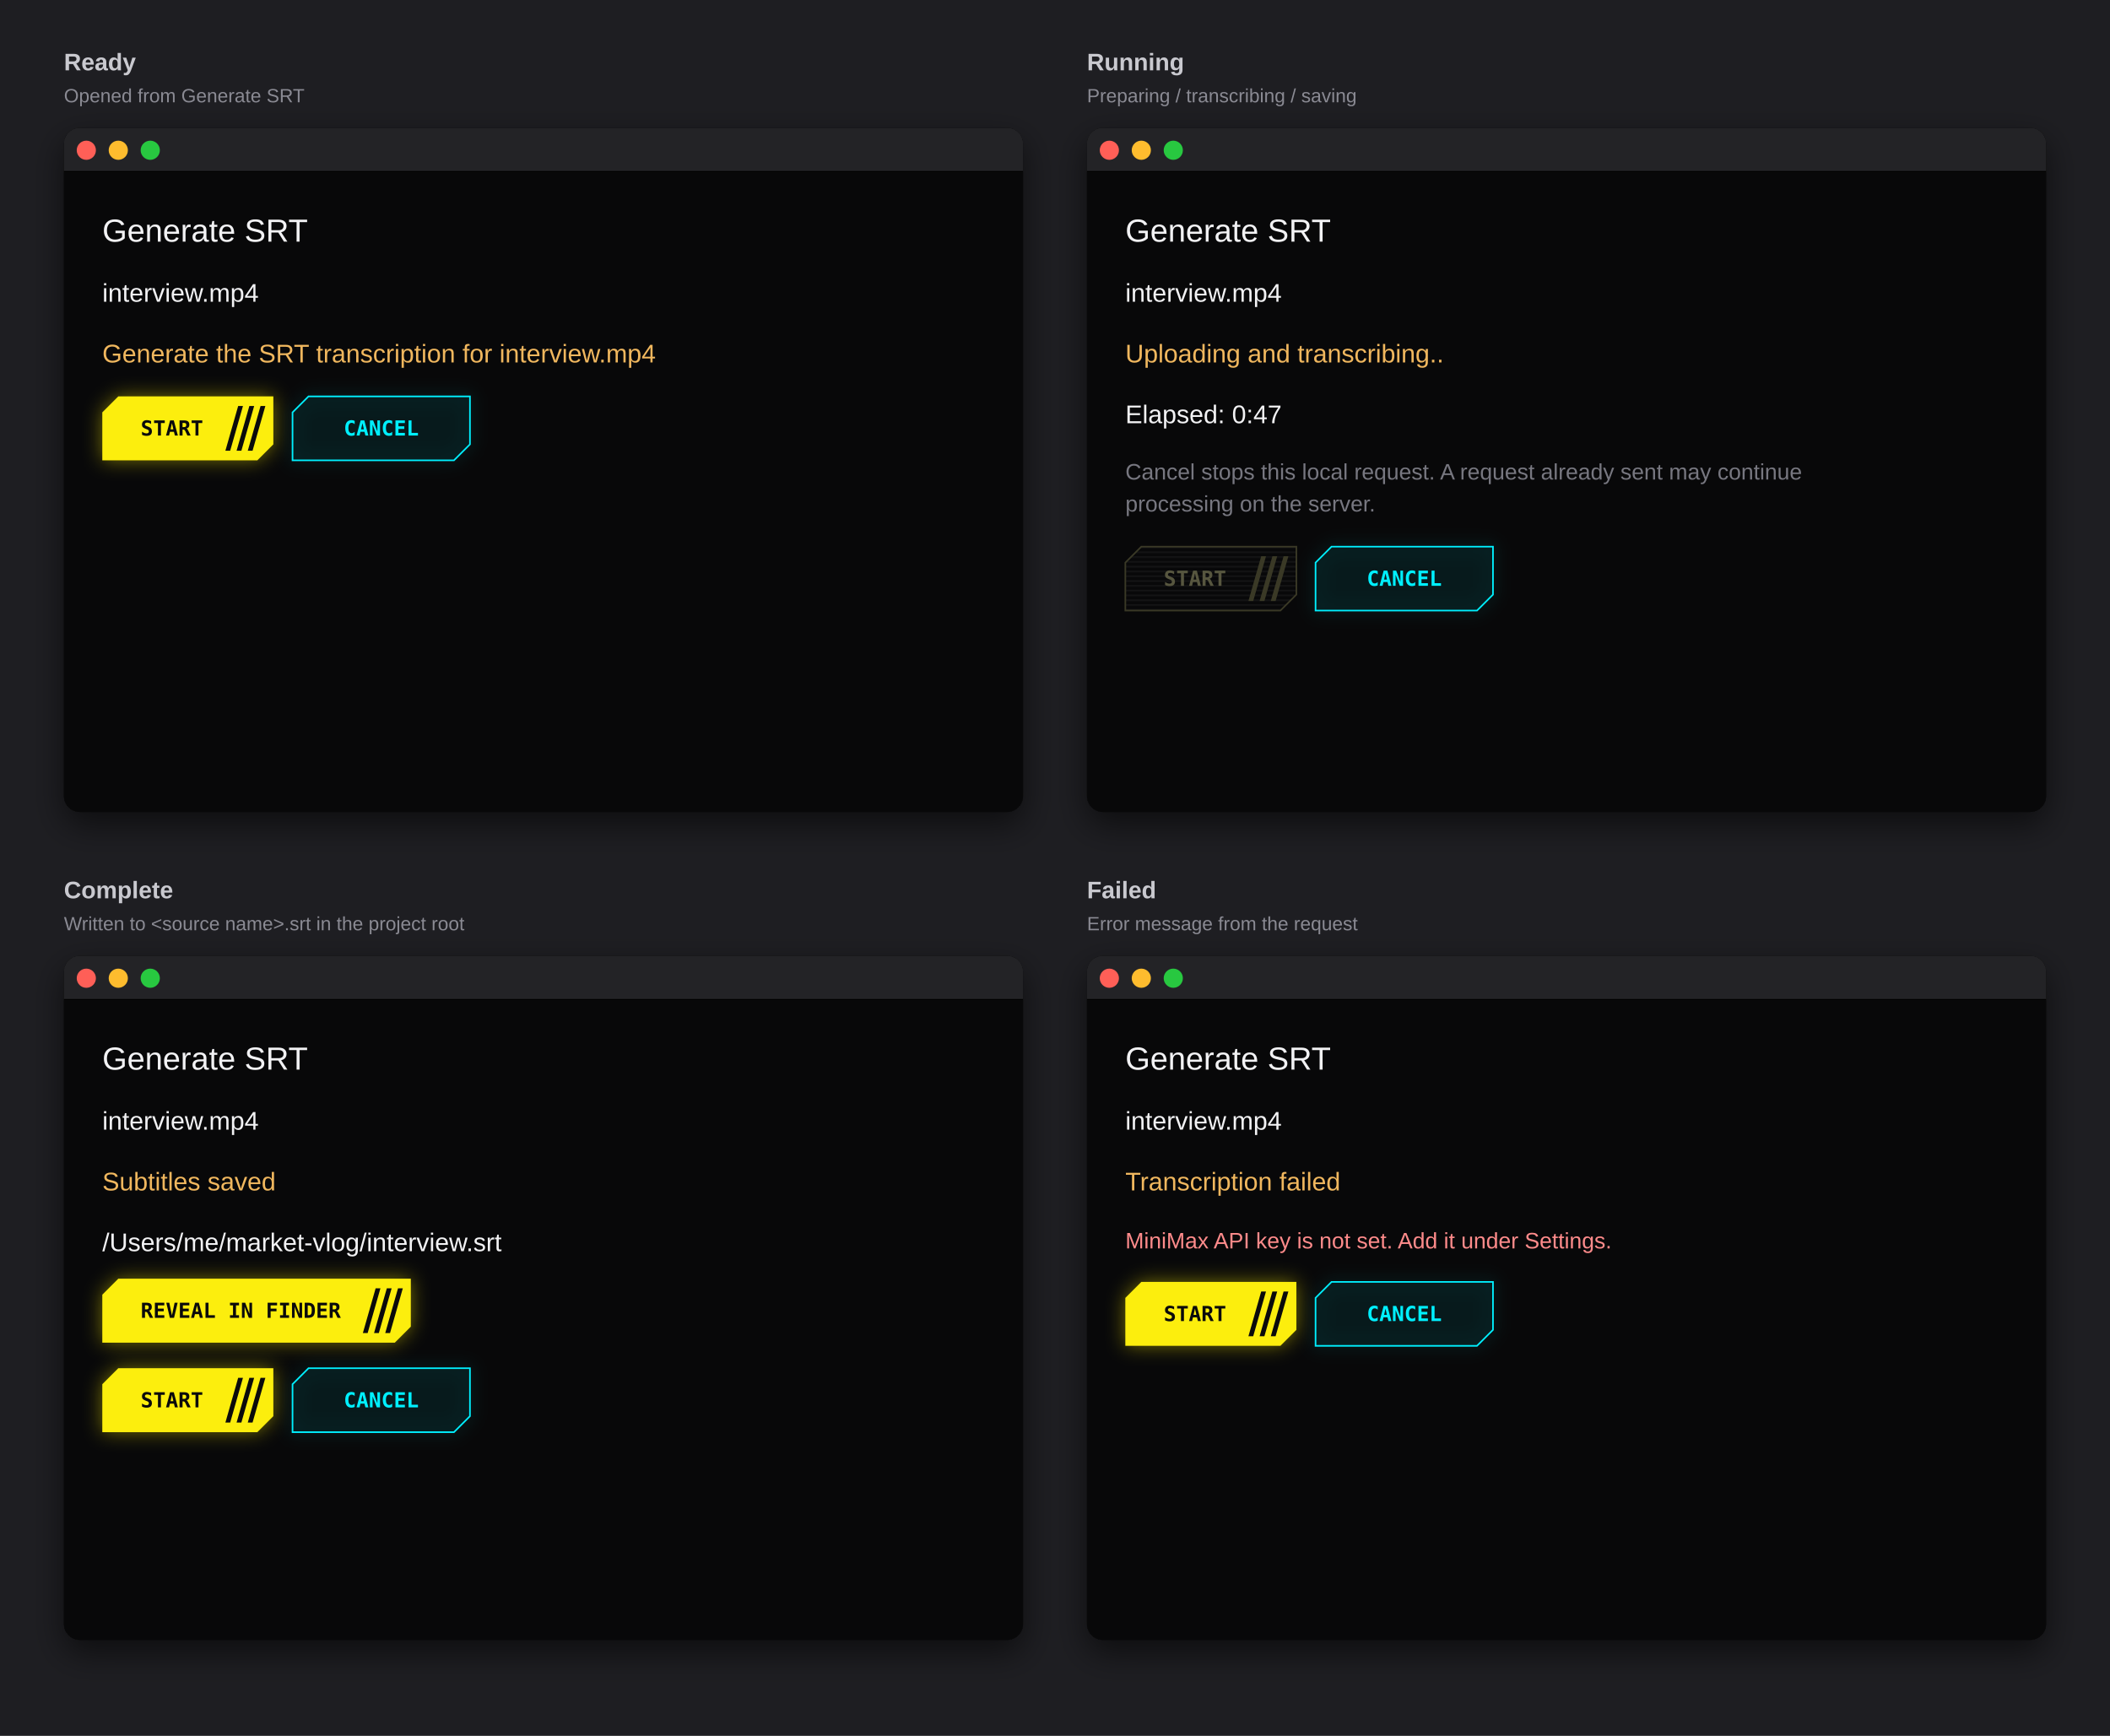
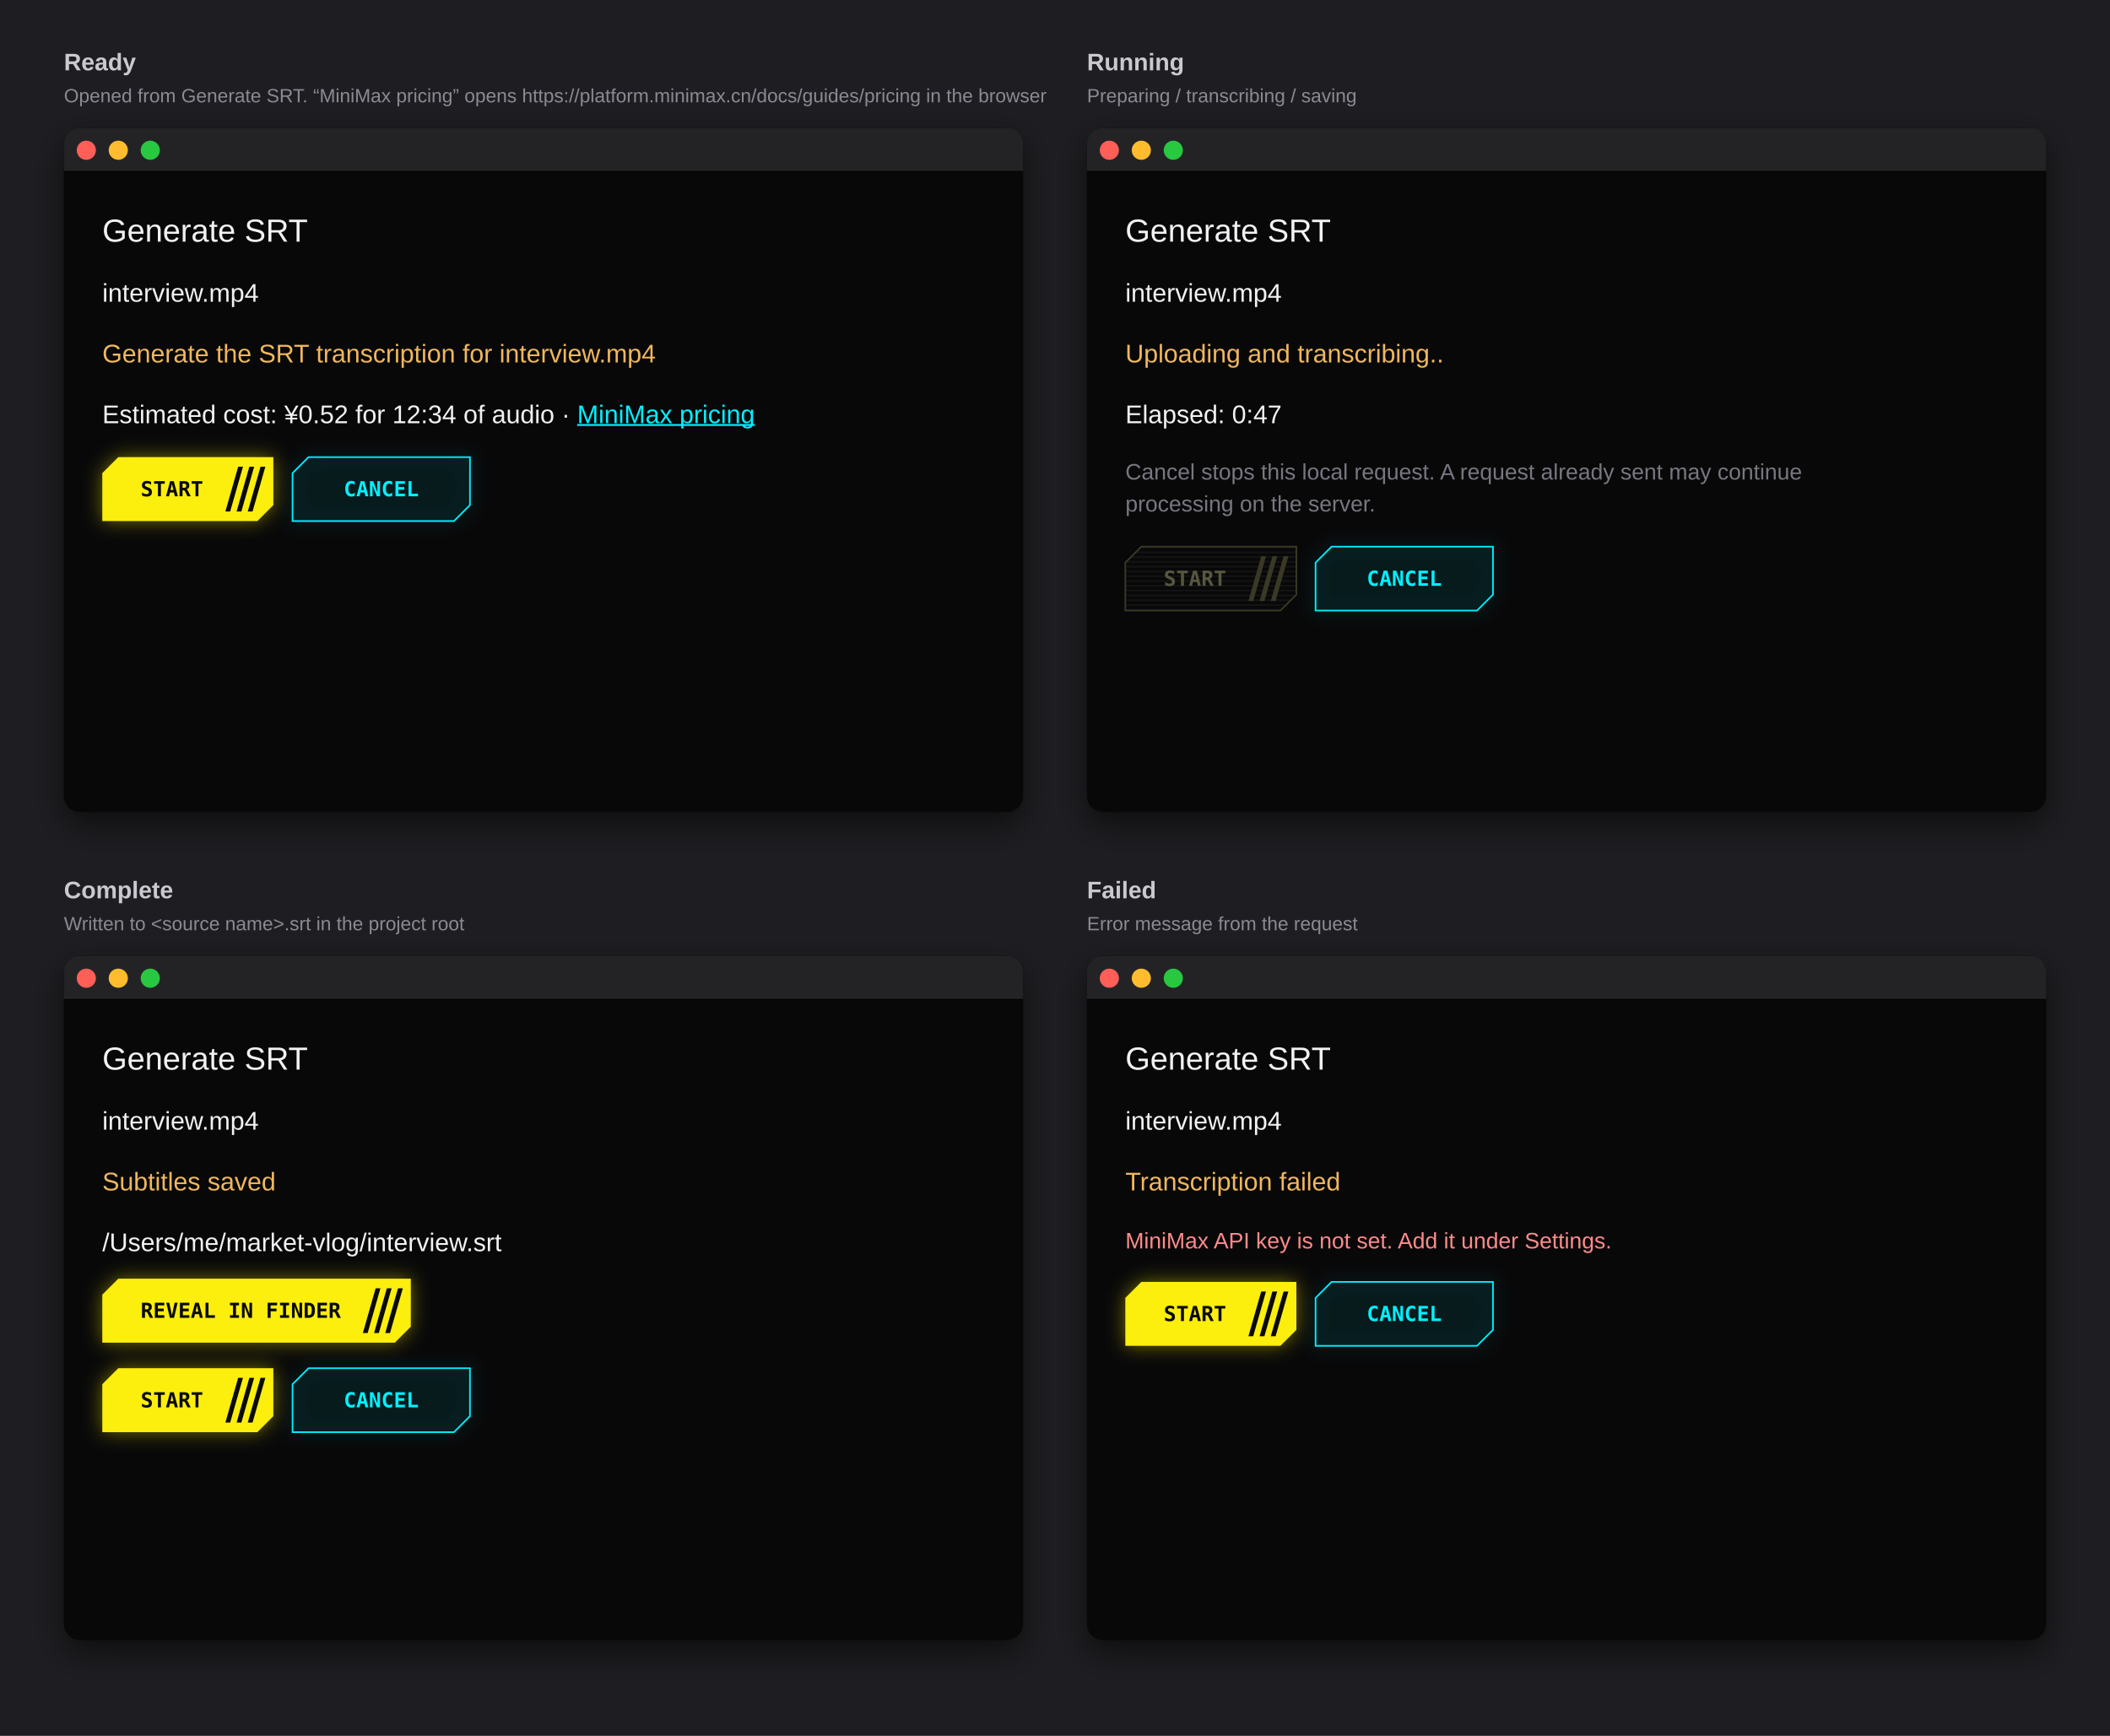
<svg xmlns="http://www.w3.org/2000/svg" width="1320" height="1086" viewBox="0 0 1320 1086">
  <style>.s{font-family:-apple-system,BlinkMacSystemFont,"SF Pro Text","Helvetica Neue",Arial,sans-serif}.m{font-family:"SF Mono",Menlo,Monaco,Consolas,monospace}</style>
  <defs>
    <filter id="shadow" x="-20%" y="-20%" width="140%" height="160%">
      <feDropShadow dx="0" dy="8" stdDeviation="10" flood-color="#000" flood-opacity="0.55" />
    </filter>
    <linearGradient id="sky" x1="0" y1="0" x2="0" y2="1">
      <stop offset="0" stop-color="#1b2745" />
      <stop offset="0.55" stop-color="#7a4a62" />
      <stop offset="1" stop-color="#e2905c" />
    </linearGradient>
    <radialGradient id="sun">
      <stop offset="0" stop-color="#ffe2a8" />
      <stop offset="0.45" stop-color="#ffc77a" stop-opacity="0.9" />
      <stop offset="1" stop-color="#ffb066" stop-opacity="0" />
    </radialGradient>
    <linearGradient id="street" x1="0" y1="0" x2="1" y2="1">
      <stop offset="0" stop-color="#3a4256" />
      <stop offset="0.6" stop-color="#8a5a4c" />
      <stop offset="1" stop-color="#d48a56" />
    </linearGradient>
    <clipPath id="c1">
      <rect x="40" y="80" width="600" height="428" rx="10" />
    </clipPath>
    <clipPath id="c2">
      <rect x="680" y="80" width="600" height="428" rx="10" />
    </clipPath>
    <clipPath id="c3">
      <rect x="40" y="598" width="600" height="428" rx="10" />
    </clipPath>
    <clipPath id="c4">
      <rect x="680" y="598" width="600" height="428" rx="10" />
    </clipPath>
    <pattern id="dScanDim" width="4" height="3" patternUnits="userSpaceOnUse">
      <rect width="4" height="1" fill="#ffffff" fill-opacity="0.05" />
    </pattern>
    <filter id="dGlowY" x="-30%" y="-80%" width="160%" height="260%">
      <feDropShadow dx="0" dy="0" stdDeviation="6" flood-color="#fcee0a" flood-opacity="0.45" />
    </filter>
    <filter id="dGlowC" x="-30%" y="-80%" width="160%" height="260%">
      <feDropShadow dx="0" dy="0" stdDeviation="5" flood-color="#00f0ff" flood-opacity="0.35" />
    </filter>
  </defs>
  <rect x="0" y="0" width="1320" height="1086" fill="#1e1e22" />
  <text class="s" x="40" y="44" font-size="15" fill="#c9c9cf" font-weight="600">Ready</text>
-   <text class="s" x="40" y="64" font-size="12" fill="#8a8a93">Opened from Generate SRT</text>
+   <text class="s" x="40" y="64" font-size="12" fill="#8a8a93">Opened from Generate SRT. “MiniMax pricing” opens https://platform.minimax.cn/docs/guides/pricing in the browser</text>
  <rect x="40" y="80" width="600" height="428" rx="10" fill="#080809" filter="url(#shadow)" />
  <g clip-path="url(#c1)">
    <rect x="40" y="80" width="600" height="28" fill="#232326" />
    <rect x="40" y="107" width="600" height="1" fill="#000000" />
    <circle cx="54" cy="94" r="6" fill="#ff5f57" />
    <circle cx="74" cy="94" r="6" fill="#febc2e" />
    <circle cx="94" cy="94" r="6" fill="#28c840" />
    <rect x="40" y="108" width="600" height="400" fill="#080809" />
    <text class="s" x="64" y="151.2" font-size="20" fill="#f2f2f4">Generate SRT</text>
    <text class="s" x="64" y="188.76" font-size="16" fill="#f2f2f4">interview.mp4</text>
    <text class="s" x="64" y="226.76" font-size="16" fill="#f0b75e">Generate the SRT transcription for interview.mp4</text>
-     <polygon points="74,248 171,248 171,278 161,288 64,288 64,258" fill="#fcee0a" filter="url(#dGlowY)" />
-     <path d="M141 282 L149 254 H152 L144 282Z M148 282 L156 254 H159 L151 282Z M155 282 L163 254 H166 L158 282Z" fill="#0a0a0b" />
-     <text class="m" x="88" y="272.5" font-size="13" font-weight="800" fill="#0a0a0b">START</text>
-     <polygon points="193,248 294,248 294,278 284,288 183,288 183,258" fill="#00f0ff" fill-opacity="0.06" stroke="#00f0ff" filter="url(#dGlowC)" />
-     <text class="m" x="238.5" y="272.5" font-size="13" font-weight="800" fill="#00f0ff" text-anchor="middle">CANCEL</text>
+     <text class="s" x="64" y="264.76" font-size="16" fill="#f2f2f4">Estimated cost: ¥0.52 for 12:34 of audio · <tspan fill="#00f0ff" text-decoration="underline">MiniMax pricing</tspan>
+     </text>
+     <polygon points="74,286 171,286 171,316 161,326 64,326 64,296" fill="#fcee0a" filter="url(#dGlowY)" />
+     <path d="M141 320 L149 292 H152 L144 320Z M148 320 L156 292 H159 L151 320Z M155 320 L163 292 H166 L158 320Z" fill="#0a0a0b" />
+     <text class="m" x="88" y="310.5" font-size="13" font-weight="800" fill="#0a0a0b">START</text>
+     <polygon points="193,286 294,286 294,316 284,326 183,326 183,296" fill="#00f0ff" fill-opacity="0.06" stroke="#00f0ff" filter="url(#dGlowC)" />
+     <text class="m" x="238.5" y="310.5" font-size="13" font-weight="800" fill="#00f0ff" text-anchor="middle">CANCEL</text>
  </g>
  <text class="s" x="680" y="44" font-size="15" fill="#c9c9cf" font-weight="600">Running</text>
  <text class="s" x="680" y="64" font-size="12" fill="#8a8a93">Preparing / transcribing / saving</text>
  <rect x="680" y="80" width="600" height="428" rx="10" fill="#080809" filter="url(#shadow)" />
  <g clip-path="url(#c2)">
    <rect x="680" y="80" width="600" height="28" fill="#232326" />
    <rect x="680" y="107" width="600" height="1" fill="#000000" />
    <circle cx="694" cy="94" r="6" fill="#ff5f57" />
    <circle cx="714" cy="94" r="6" fill="#febc2e" />
    <circle cx="734" cy="94" r="6" fill="#28c840" />
    <rect x="680" y="108" width="600" height="400" fill="#080809" />
    <text class="s" x="704" y="151.2" font-size="20" fill="#f2f2f4">Generate SRT</text>
    <text class="s" x="704" y="188.76" font-size="16" fill="#f2f2f4">interview.mp4</text>
    <text class="s" x="704" y="226.76" font-size="16" fill="#f0b75e">Uploading and transcribing..</text>
    <text class="s" x="704" y="264.76" font-size="16" fill="#f2f2f4">Elapsed: 0:47</text>
    <text class="s" x="704" y="300" font-size="14" fill="#777780">Cancel stops this local request. A request already sent may continue</text>
    <text class="s" x="704" y="320" font-size="14" fill="#777780">processing on the server.</text>
    <polygon points="714,342 811,342 811,372 801,382 704,382 704,352" fill="url(#dScanDim)" stroke="#3a3926" />
    <path d="M781 376 L789 348 H792 L784 376Z M788 376 L796 348 H799 L791 376Z M795 376 L803 348 H806 L798 376Z" fill="#3a3926" />
    <text class="m" x="728" y="366.5" font-size="13" font-weight="800" fill="#57563f">START</text>
    <polygon points="833,342 934,342 934,372 924,382 823,382 823,352" fill="#00f0ff" fill-opacity="0.06" stroke="#00f0ff" filter="url(#dGlowC)" />
    <text class="m" x="878.5" y="366.5" font-size="13" font-weight="800" fill="#00f0ff" text-anchor="middle">CANCEL</text>
  </g>
  <text class="s" x="40" y="562" font-size="15" fill="#c9c9cf" font-weight="600">Complete</text>
  <text class="s" x="40" y="582" font-size="12" fill="#8a8a93">Written to &lt;source name&gt;.srt in the project root</text>
  <rect x="40" y="598" width="600" height="428" rx="10" fill="#080809" filter="url(#shadow)" />
  <g clip-path="url(#c3)">
    <rect x="40" y="598" width="600" height="28" fill="#232326" />
    <rect x="40" y="625" width="600" height="1" fill="#000000" />
    <circle cx="54" cy="612" r="6" fill="#ff5f57" />
    <circle cx="74" cy="612" r="6" fill="#febc2e" />
    <circle cx="94" cy="612" r="6" fill="#28c840" />
    <rect x="40" y="626" width="600" height="400" fill="#080809" />
    <text class="s" x="64" y="669.2" font-size="20" fill="#f2f2f4">Generate SRT</text>
    <text class="s" x="64" y="706.76" font-size="16" fill="#f2f2f4">interview.mp4</text>
    <text class="s" x="64" y="744.76" font-size="16" fill="#f0b75e">Subtitles saved</text>
    <text class="s" x="64" y="782.76" font-size="16" fill="#f2f2f4">/Users/me/market-vlog/interview.srt</text>
    <polygon points="74,800 257,800 257,830 247,840 64,840 64,810" fill="#fcee0a" filter="url(#dGlowY)" />
    <path d="M227 834 L235 806 H238 L230 834Z M234 834 L242 806 H245 L237 834Z M241 834 L249 806 H252 L244 834Z" fill="#0a0a0b" />
    <text class="m" x="88" y="824.5" font-size="13" font-weight="800" fill="#0a0a0b">REVEAL IN FINDER</text>
    <polygon points="74,856 171,856 171,886 161,896 64,896 64,866" fill="#fcee0a" filter="url(#dGlowY)" />
    <path d="M141 890 L149 862 H152 L144 890Z M148 890 L156 862 H159 L151 890Z M155 890 L163 862 H166 L158 890Z" fill="#0a0a0b" />
    <text class="m" x="88" y="880.5" font-size="13" font-weight="800" fill="#0a0a0b">START</text>
    <polygon points="193,856 294,856 294,886 284,896 183,896 183,866" fill="#00f0ff" fill-opacity="0.06" stroke="#00f0ff" filter="url(#dGlowC)" />
    <text class="m" x="238.5" y="880.5" font-size="13" font-weight="800" fill="#00f0ff" text-anchor="middle">CANCEL</text>
  </g>
  <text class="s" x="680" y="562" font-size="15" fill="#c9c9cf" font-weight="600">Failed</text>
  <text class="s" x="680" y="582" font-size="12" fill="#8a8a93">Error message from the request</text>
  <rect x="680" y="598" width="600" height="428" rx="10" fill="#080809" filter="url(#shadow)" />
  <g clip-path="url(#c4)">
    <rect x="680" y="598" width="600" height="28" fill="#232326" />
    <rect x="680" y="625" width="600" height="1" fill="#000000" />
    <circle cx="694" cy="612" r="6" fill="#ff5f57" />
    <circle cx="714" cy="612" r="6" fill="#febc2e" />
    <circle cx="734" cy="612" r="6" fill="#28c840" />
    <rect x="680" y="626" width="600" height="400" fill="#080809" />
    <text class="s" x="704" y="669.2" font-size="20" fill="#f2f2f4">Generate SRT</text>
    <text class="s" x="704" y="706.76" font-size="16" fill="#f2f2f4">interview.mp4</text>
    <text class="s" x="704" y="744.76" font-size="16" fill="#f0b75e">Transcription failed</text>
    <text class="s" x="704" y="781.04" font-size="14" fill="#ff8b8b">MiniMax API key is not set. Add it under Settings.</text>
    <polygon points="714,802 811,802 811,832 801,842 704,842 704,812" fill="#fcee0a" filter="url(#dGlowY)" />
    <path d="M781 836 L789 808 H792 L784 836Z M788 836 L796 808 H799 L791 836Z M795 836 L803 808 H806 L798 836Z" fill="#0a0a0b" />
    <text class="m" x="728" y="826.5" font-size="13" font-weight="800" fill="#0a0a0b">START</text>
    <polygon points="833,802 934,802 934,832 924,842 823,842 823,812" fill="#00f0ff" fill-opacity="0.06" stroke="#00f0ff" filter="url(#dGlowC)" />
    <text class="m" x="878.5" y="826.5" font-size="13" font-weight="800" fill="#00f0ff" text-anchor="middle">CANCEL</text>
  </g>
</svg>
